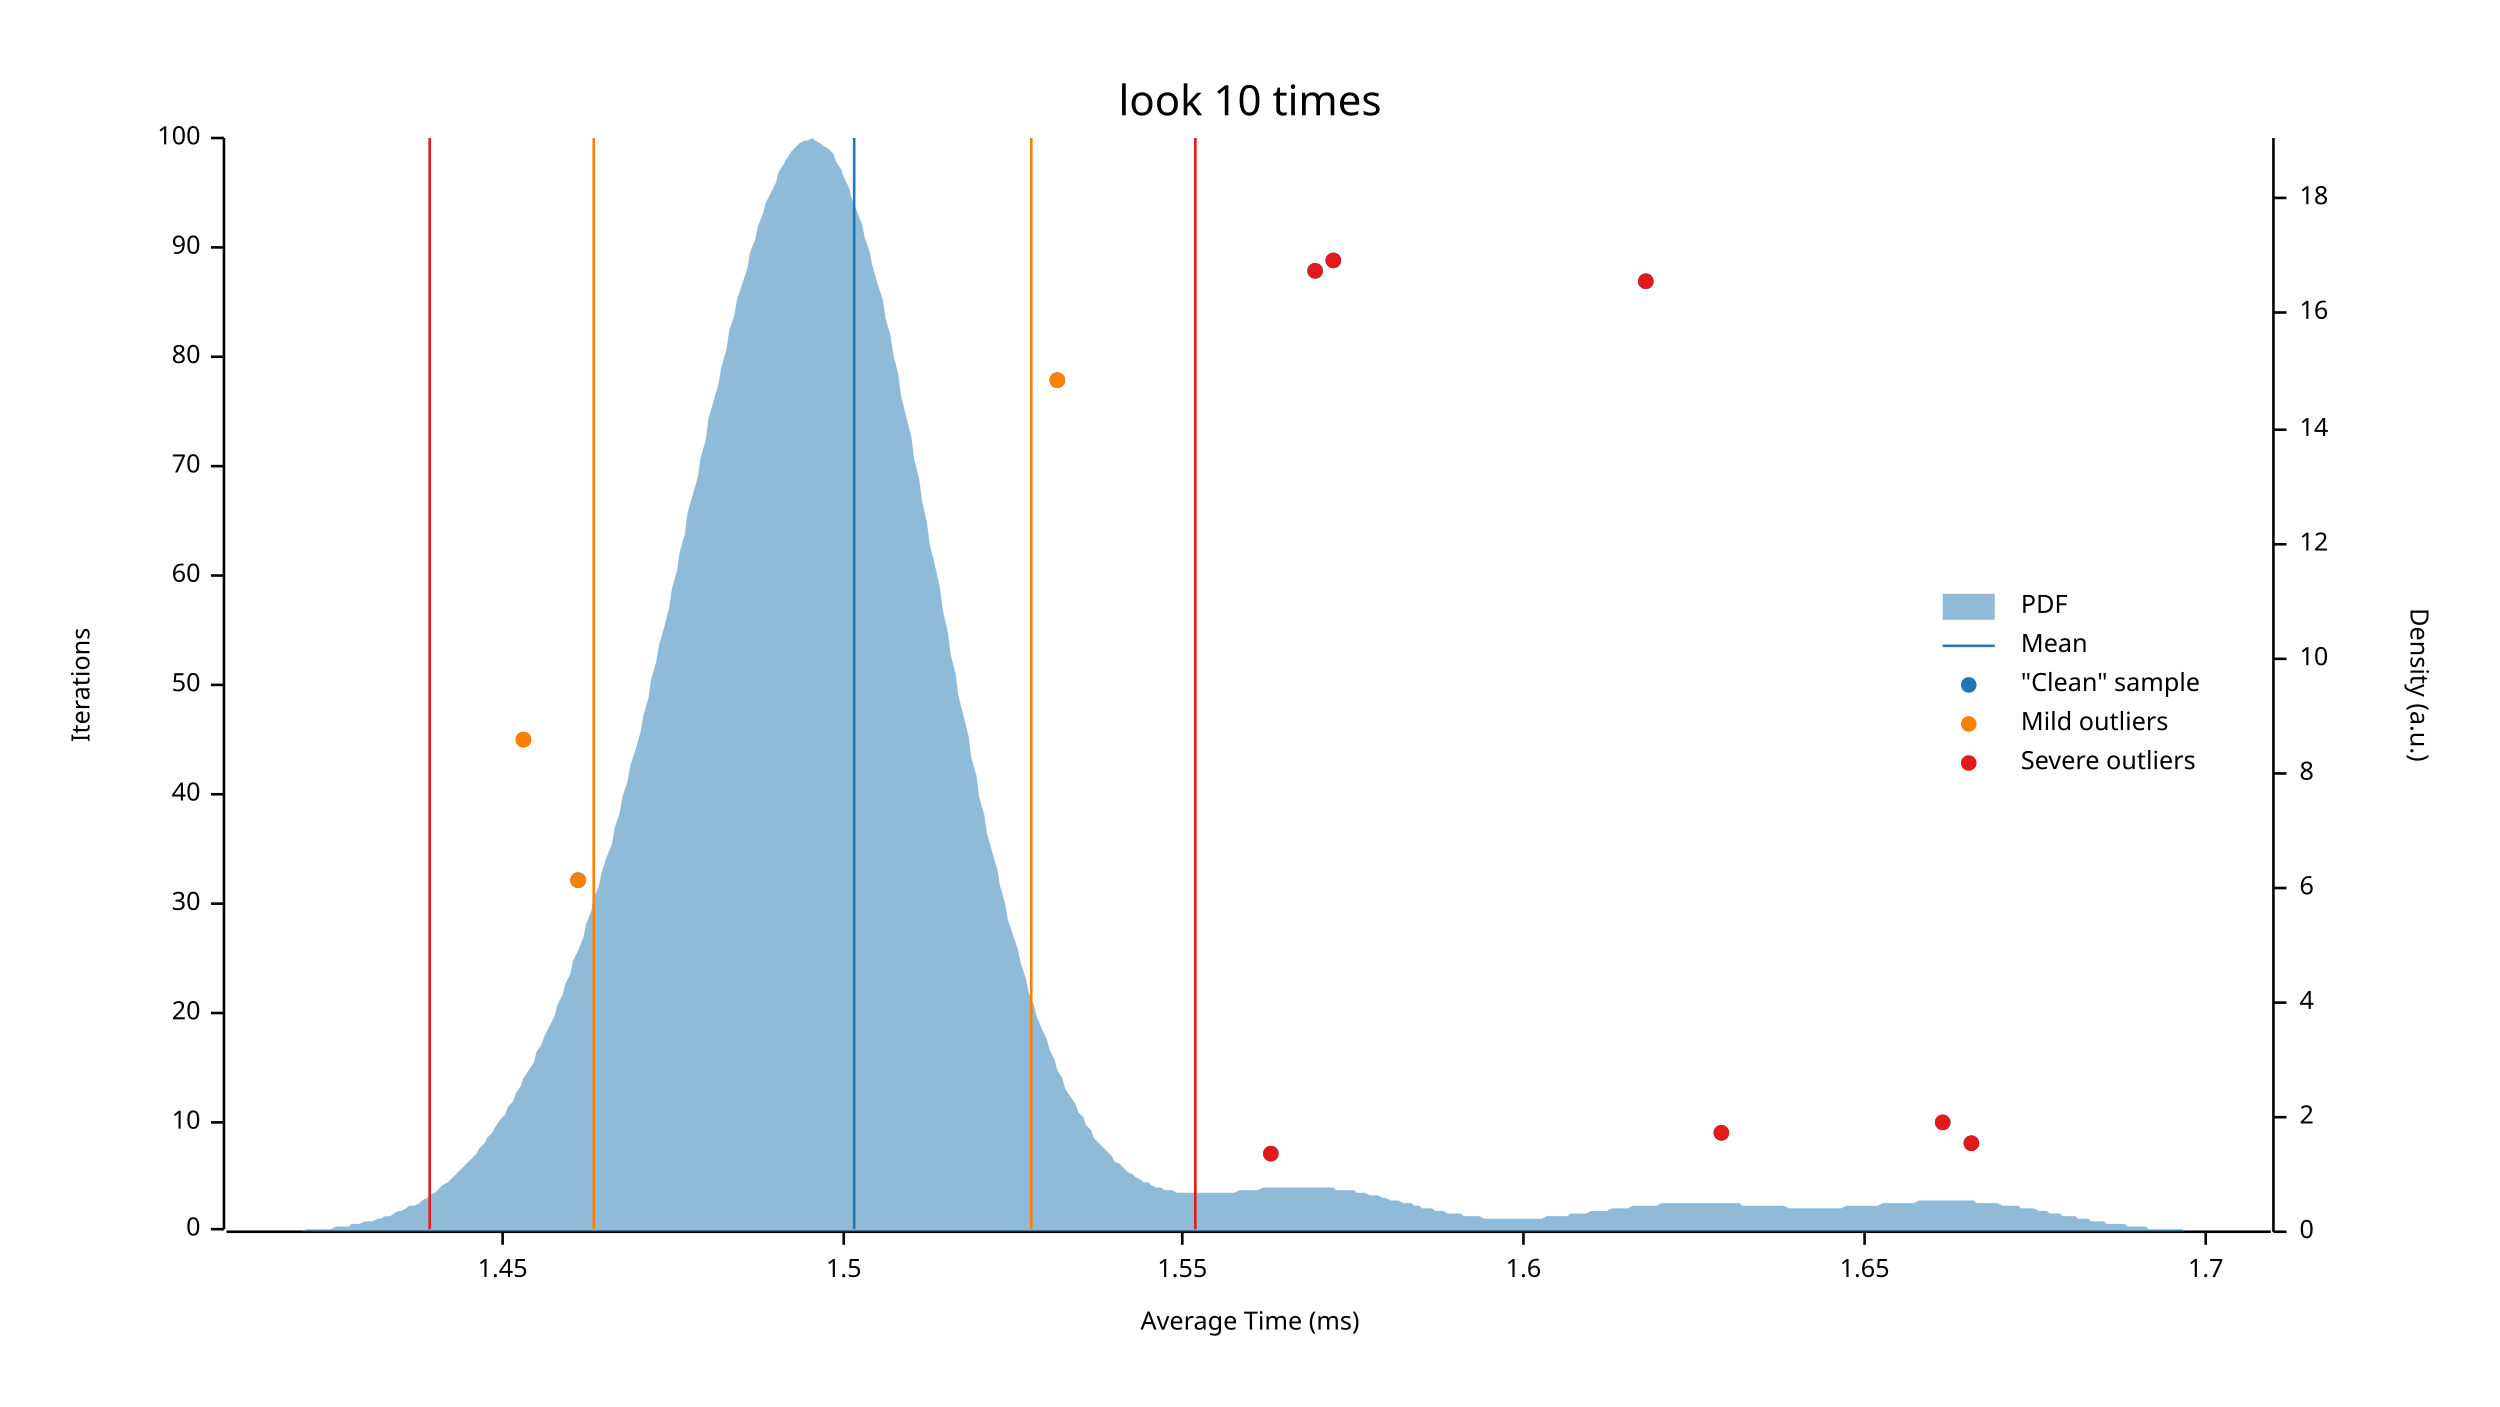
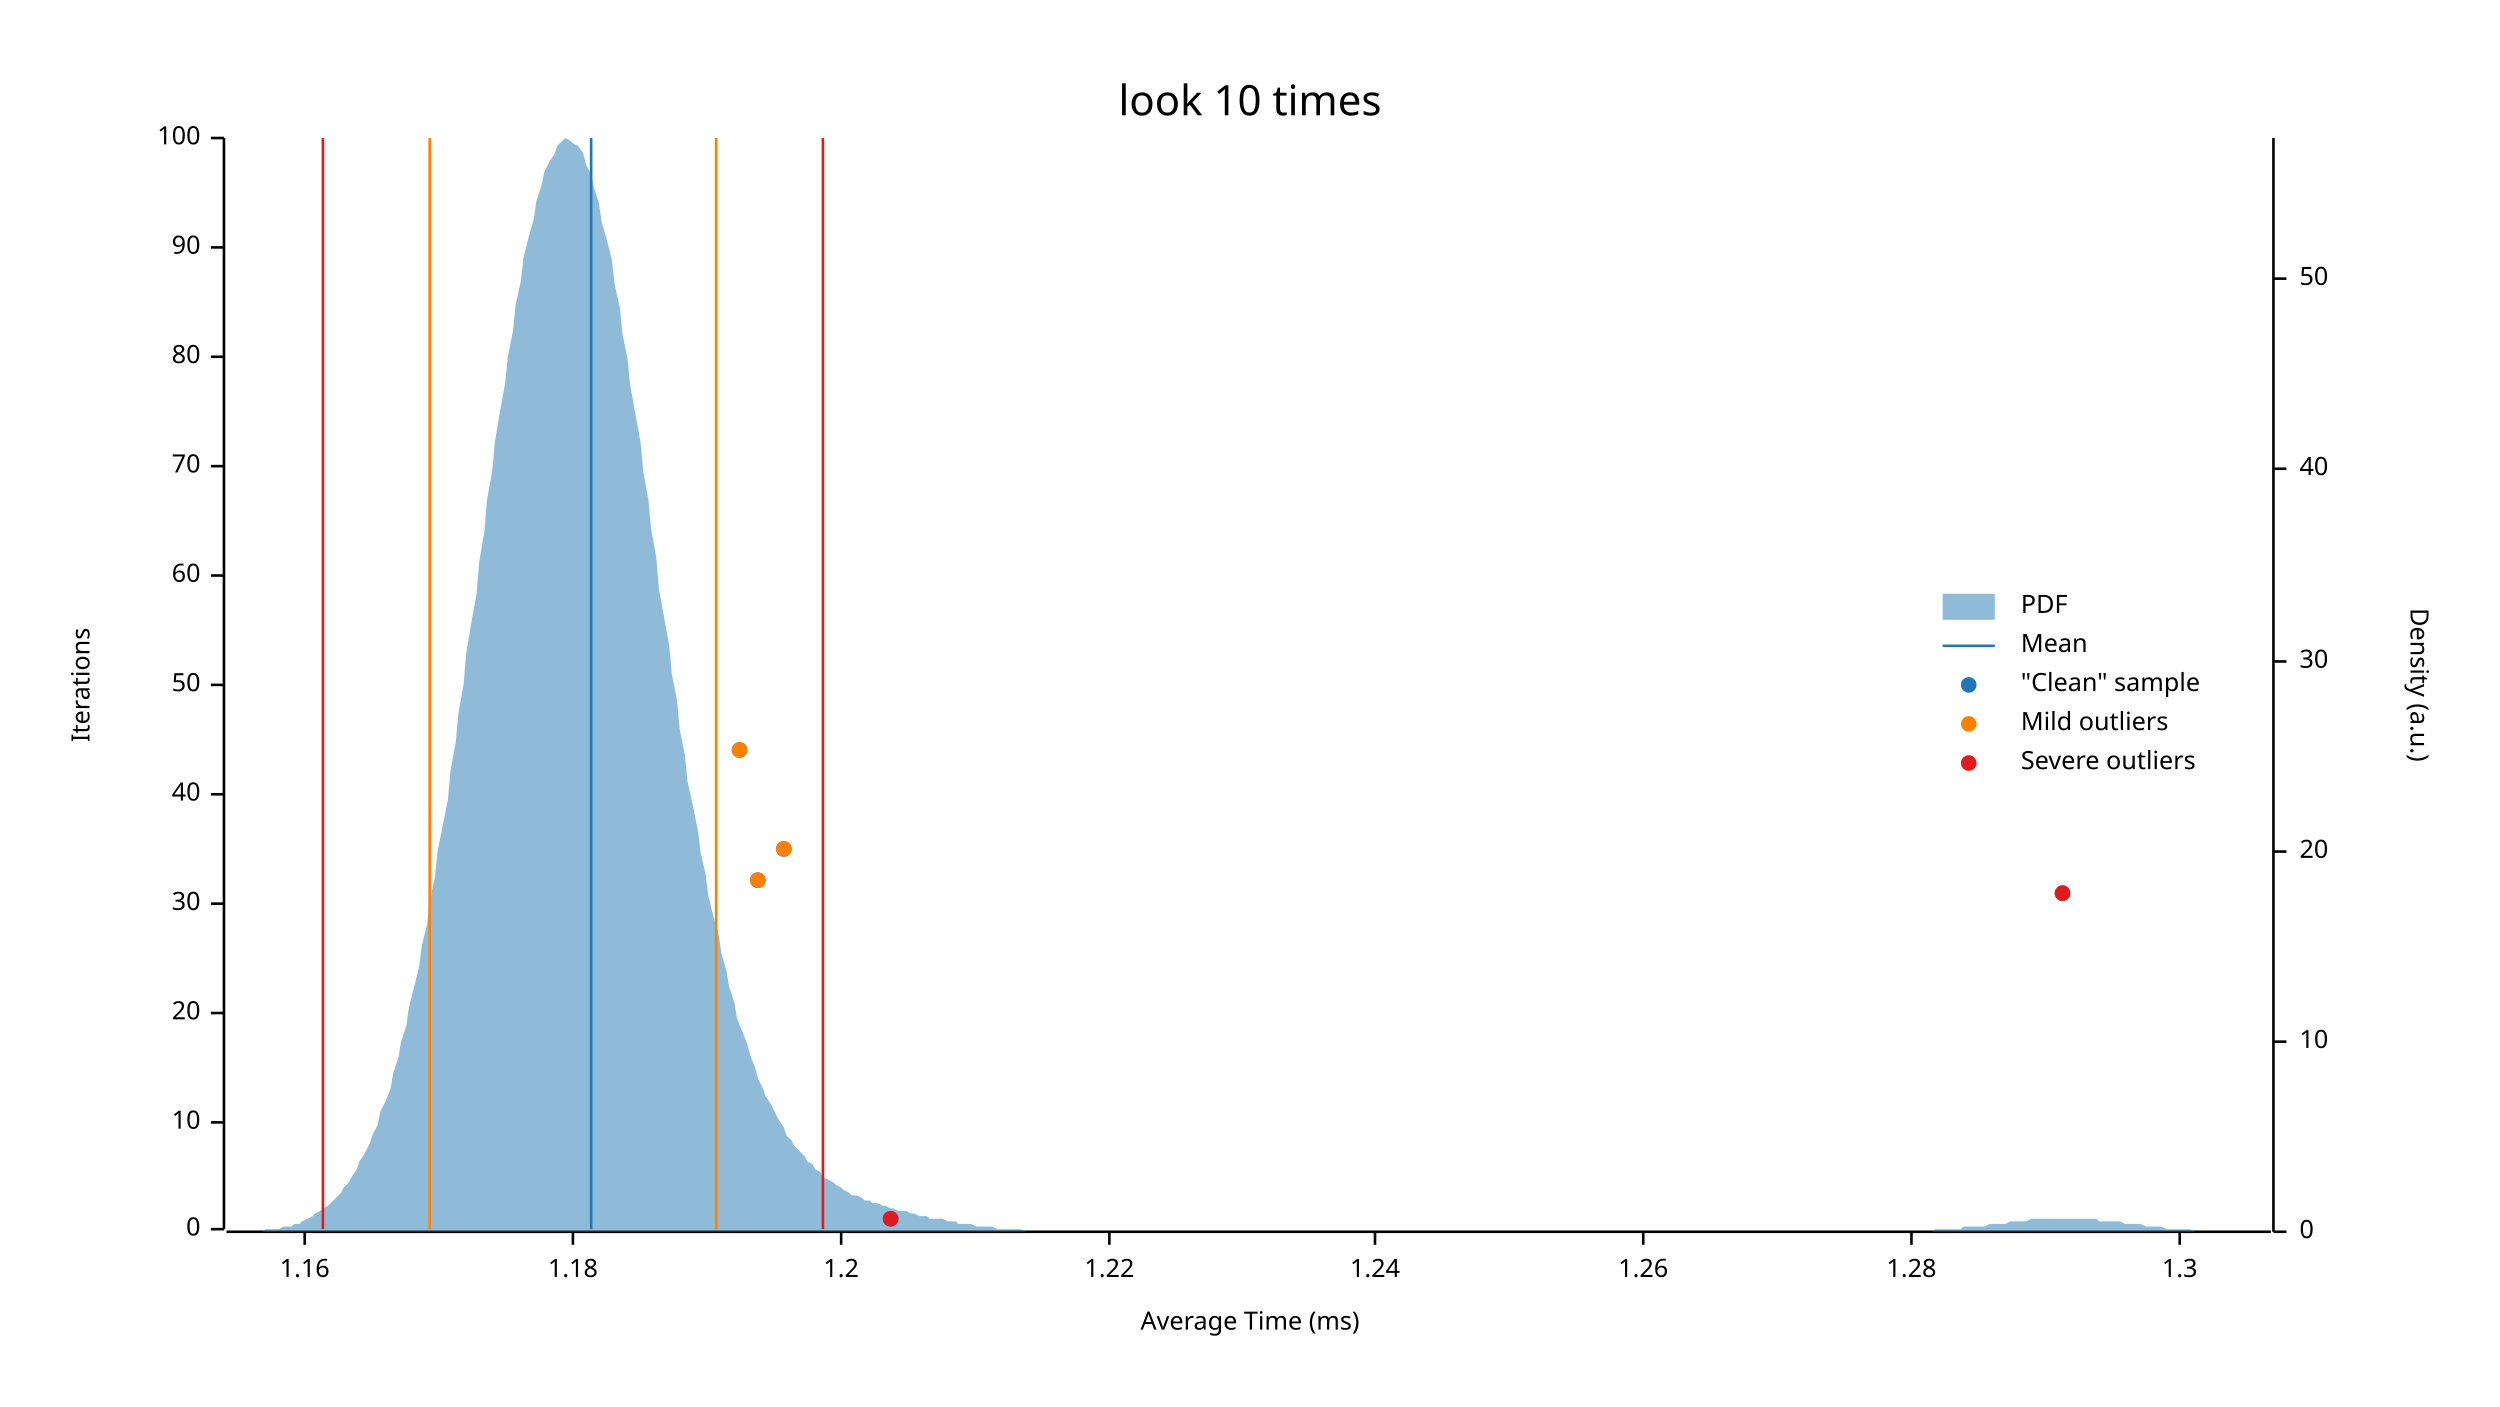
<svg xmlns="http://www.w3.org/2000/svg" width="960" height="540" viewBox="0 0 960 540">
  <text x="480" y="32" dy="0.76em" text-anchor="middle" font-family="sans-serif" font-size="16.129" opacity="1" fill="#000000">
look 10 times
</text>
  <text x="27" y="263" dy="0.76em" text-anchor="middle" font-family="sans-serif" font-size="9.677" opacity="1" fill="#000000" transform="rotate(270, 27, 263)">
Iterations
</text>
  <text x="480" y="513" dy="-0.5ex" text-anchor="middle" font-family="sans-serif" font-size="9.677" opacity="1" fill="#000000">
Average Time (ms)
</text>
  <polyline fill="none" opacity="1" stroke="#000000" stroke-width="1" points="86,53 86,472 " />
  <text x="77" y="472" dy="0.5ex" text-anchor="end" font-family="sans-serif" font-size="9.677" opacity="1" fill="#000000">
0
</text>
  <polyline fill="none" opacity="1" stroke="#000000" stroke-width="1" points="81,472 86,472 " />
  <text x="77" y="431" dy="0.5ex" text-anchor="end" font-family="sans-serif" font-size="9.677" opacity="1" fill="#000000">
10
</text>
  <polyline fill="none" opacity="1" stroke="#000000" stroke-width="1" points="81,431 86,431 " />
  <text x="77" y="389" dy="0.5ex" text-anchor="end" font-family="sans-serif" font-size="9.677" opacity="1" fill="#000000">
20
</text>
  <polyline fill="none" opacity="1" stroke="#000000" stroke-width="1" points="81,389 86,389 " />
  <text x="77" y="347" dy="0.5ex" text-anchor="end" font-family="sans-serif" font-size="9.677" opacity="1" fill="#000000">
30
</text>
  <polyline fill="none" opacity="1" stroke="#000000" stroke-width="1" points="81,347 86,347 " />
  <text x="77" y="305" dy="0.5ex" text-anchor="end" font-family="sans-serif" font-size="9.677" opacity="1" fill="#000000">
40
</text>
  <polyline fill="none" opacity="1" stroke="#000000" stroke-width="1" points="81,305 86,305 " />
  <text x="77" y="263" dy="0.5ex" text-anchor="end" font-family="sans-serif" font-size="9.677" opacity="1" fill="#000000">
50
</text>
  <polyline fill="none" opacity="1" stroke="#000000" stroke-width="1" points="81,263 86,263 " />
  <text x="77" y="221" dy="0.5ex" text-anchor="end" font-family="sans-serif" font-size="9.677" opacity="1" fill="#000000">
60
</text>
  <polyline fill="none" opacity="1" stroke="#000000" stroke-width="1" points="81,221 86,221 " />
  <text x="77" y="179" dy="0.5ex" text-anchor="end" font-family="sans-serif" font-size="9.677" opacity="1" fill="#000000">
70
</text>
  <polyline fill="none" opacity="1" stroke="#000000" stroke-width="1" points="81,179 86,179 " />
  <text x="77" y="137" dy="0.5ex" text-anchor="end" font-family="sans-serif" font-size="9.677" opacity="1" fill="#000000">
80
</text>
  <polyline fill="none" opacity="1" stroke="#000000" stroke-width="1" points="81,137 86,137 " />
  <text x="77" y="95" dy="0.5ex" text-anchor="end" font-family="sans-serif" font-size="9.677" opacity="1" fill="#000000">
90
</text>
  <polyline fill="none" opacity="1" stroke="#000000" stroke-width="1" points="81,95 86,95 " />
  <text x="77" y="53" dy="0.5ex" text-anchor="end" font-family="sans-serif" font-size="9.677" opacity="1" fill="#000000">
100
</text>
  <polyline fill="none" opacity="1" stroke="#000000" stroke-width="1" points="81,53 86,53 " />
  <polyline fill="none" opacity="1" stroke="#000000" stroke-width="1" points="87,473 872,473 " />
-   <text x="193" y="483" dy="0.76em" text-anchor="middle" font-family="sans-serif" font-size="9.677" opacity="1" fill="#000000">
- 1.45
+   <text x="117" y="483" dy="0.76em" text-anchor="middle" font-family="sans-serif" font-size="9.677" opacity="1" fill="#000000">
+ 1.16
</text>
-   <polyline fill="none" opacity="1" stroke="#000000" stroke-width="1" points="193,473 193,478 " />
-   <text x="324" y="483" dy="0.76em" text-anchor="middle" font-family="sans-serif" font-size="9.677" opacity="1" fill="#000000">
- 1.5
+   <polyline fill="none" opacity="1" stroke="#000000" stroke-width="1" points="117,473 117,478 " />
+   <text x="220" y="483" dy="0.76em" text-anchor="middle" font-family="sans-serif" font-size="9.677" opacity="1" fill="#000000">
+ 1.18
</text>
-   <polyline fill="none" opacity="1" stroke="#000000" stroke-width="1" points="324,473 324,478 " />
-   <text x="454" y="483" dy="0.76em" text-anchor="middle" font-family="sans-serif" font-size="9.677" opacity="1" fill="#000000">
- 1.55
+   <polyline fill="none" opacity="1" stroke="#000000" stroke-width="1" points="220,473 220,478 " />
+   <text x="323" y="483" dy="0.76em" text-anchor="middle" font-family="sans-serif" font-size="9.677" opacity="1" fill="#000000">
+ 1.2
</text>
-   <polyline fill="none" opacity="1" stroke="#000000" stroke-width="1" points="454,473 454,478 " />
-   <text x="585" y="483" dy="0.76em" text-anchor="middle" font-family="sans-serif" font-size="9.677" opacity="1" fill="#000000">
- 1.6
+   <polyline fill="none" opacity="1" stroke="#000000" stroke-width="1" points="323,473 323,478 " />
+   <text x="426" y="483" dy="0.76em" text-anchor="middle" font-family="sans-serif" font-size="9.677" opacity="1" fill="#000000">
+ 1.22
</text>
-   <polyline fill="none" opacity="1" stroke="#000000" stroke-width="1" points="585,473 585,478 " />
-   <text x="716" y="483" dy="0.76em" text-anchor="middle" font-family="sans-serif" font-size="9.677" opacity="1" fill="#000000">
- 1.65
+   <polyline fill="none" opacity="1" stroke="#000000" stroke-width="1" points="426,473 426,478 " />
+   <text x="528" y="483" dy="0.76em" text-anchor="middle" font-family="sans-serif" font-size="9.677" opacity="1" fill="#000000">
+ 1.24
</text>
-   <polyline fill="none" opacity="1" stroke="#000000" stroke-width="1" points="716,473 716,478 " />
-   <text x="847" y="483" dy="0.76em" text-anchor="middle" font-family="sans-serif" font-size="9.677" opacity="1" fill="#000000">
- 1.7
+   <polyline fill="none" opacity="1" stroke="#000000" stroke-width="1" points="528,473 528,478 " />
+   <text x="631" y="483" dy="0.76em" text-anchor="middle" font-family="sans-serif" font-size="9.677" opacity="1" fill="#000000">
+ 1.26
</text>
-   <polyline fill="none" opacity="1" stroke="#000000" stroke-width="1" points="847,473 847,478 " />
+   <polyline fill="none" opacity="1" stroke="#000000" stroke-width="1" points="631,473 631,478 " />
+   <text x="734" y="483" dy="0.76em" text-anchor="middle" font-family="sans-serif" font-size="9.677" opacity="1" fill="#000000">
+ 1.28
+ </text>
+   <polyline fill="none" opacity="1" stroke="#000000" stroke-width="1" points="734,473 734,478 " />
+   <text x="837" y="483" dy="0.76em" text-anchor="middle" font-family="sans-serif" font-size="9.677" opacity="1" fill="#000000">
+ 1.3
+ </text>
+   <polyline fill="none" opacity="1" stroke="#000000" stroke-width="1" points="837,473 837,478 " />
  <text x="933" y="263" dy="0.76em" text-anchor="middle" font-family="sans-serif" font-size="9.677" opacity="1" fill="#000000" transform="rotate(90, 933, 263)">
Density (a.u.)
</text>
  <polyline fill="none" opacity="1" stroke="#000000" stroke-width="1" points="873,53 873,473 " />
  <text x="883" y="473" dy="0.5ex" text-anchor="start" font-family="sans-serif" font-size="9.677" opacity="1" fill="#000000">
0
</text>
  <polyline fill="none" opacity="1" stroke="#000000" stroke-width="1" points="873,473 878,473 " />
-   <text x="883" y="429" dy="0.5ex" text-anchor="start" font-family="sans-serif" font-size="9.677" opacity="1" fill="#000000">
- 2
- </text>
-   <polyline fill="none" opacity="1" stroke="#000000" stroke-width="1" points="873,429 878,429 " />
-   <text x="883" y="385" dy="0.5ex" text-anchor="start" font-family="sans-serif" font-size="9.677" opacity="1" fill="#000000">
- 4
- </text>
-   <polyline fill="none" opacity="1" stroke="#000000" stroke-width="1" points="873,385 878,385 " />
-   <text x="883" y="341" dy="0.5ex" text-anchor="start" font-family="sans-serif" font-size="9.677" opacity="1" fill="#000000">
- 6
- </text>
-   <polyline fill="none" opacity="1" stroke="#000000" stroke-width="1" points="873,341 878,341 " />
-   <text x="883" y="297" dy="0.5ex" text-anchor="start" font-family="sans-serif" font-size="9.677" opacity="1" fill="#000000">
- 8
- </text>
-   <polyline fill="none" opacity="1" stroke="#000000" stroke-width="1" points="873,297 878,297 " />
-   <text x="883" y="253" dy="0.5ex" text-anchor="start" font-family="sans-serif" font-size="9.677" opacity="1" fill="#000000">
+   <text x="883" y="400" dy="0.5ex" text-anchor="start" font-family="sans-serif" font-size="9.677" opacity="1" fill="#000000">
10
</text>
-   <polyline fill="none" opacity="1" stroke="#000000" stroke-width="1" points="873,253 878,253 " />
-   <text x="883" y="209" dy="0.5ex" text-anchor="start" font-family="sans-serif" font-size="9.677" opacity="1" fill="#000000">
- 12
+   <polyline fill="none" opacity="1" stroke="#000000" stroke-width="1" points="873,400 878,400 " />
+   <text x="883" y="327" dy="0.5ex" text-anchor="start" font-family="sans-serif" font-size="9.677" opacity="1" fill="#000000">
+ 20
</text>
-   <polyline fill="none" opacity="1" stroke="#000000" stroke-width="1" points="873,209 878,209 " />
-   <text x="883" y="165" dy="0.5ex" text-anchor="start" font-family="sans-serif" font-size="9.677" opacity="1" fill="#000000">
- 14
+   <polyline fill="none" opacity="1" stroke="#000000" stroke-width="1" points="873,327 878,327 " />
+   <text x="883" y="254" dy="0.5ex" text-anchor="start" font-family="sans-serif" font-size="9.677" opacity="1" fill="#000000">
+ 30
</text>
-   <polyline fill="none" opacity="1" stroke="#000000" stroke-width="1" points="873,165 878,165 " />
-   <text x="883" y="120" dy="0.5ex" text-anchor="start" font-family="sans-serif" font-size="9.677" opacity="1" fill="#000000">
- 16
+   <polyline fill="none" opacity="1" stroke="#000000" stroke-width="1" points="873,254 878,254 " />
+   <text x="883" y="180" dy="0.5ex" text-anchor="start" font-family="sans-serif" font-size="9.677" opacity="1" fill="#000000">
+ 40
</text>
-   <polyline fill="none" opacity="1" stroke="#000000" stroke-width="1" points="873,120 878,120 " />
-   <text x="883" y="76" dy="0.5ex" text-anchor="start" font-family="sans-serif" font-size="9.677" opacity="1" fill="#000000">
- 18
+   <polyline fill="none" opacity="1" stroke="#000000" stroke-width="1" points="873,180 878,180 " />
+   <text x="883" y="107" dy="0.5ex" text-anchor="start" font-family="sans-serif" font-size="9.677" opacity="1" fill="#000000">
+ 50
</text>
-   <polyline fill="none" opacity="1" stroke="#000000" stroke-width="1" points="873,76 878,76 " />
-   <polygon opacity="0.5" fill="#1F78B4" points="87,473 88,473 90,473 91,473 93,473 94,473 96,473 98,473 99,473 101,473 102,473 104,473 105,473 107,473 109,473 110,473 112,473 113,473 115,473 116,473 118,472 120,472 121,472 123,472 124,472 126,472 127,472 129,471 131,471 132,471 134,471 135,470 137,470 138,470 140,469 142,469 143,469 145,468 146,468 148,467 150,467 151,466 153,465 154,465 156,464 157,463 159,463 161,462 162,461 164,460 165,459 167,458 168,457 170,455 172,454 173,453 175,451 176,450 178,448 179,447 181,445 183,443 184,441 186,439 187,437 189,435 190,433 192,430 194,428 195,425 197,423 198,420 200,417 201,414 203,411 205,408 206,404 208,401 209,398 211,394 213,390 214,386 216,382 217,378 219,374 220,369 222,365 224,360 225,355 227,350 228,345 230,340 231,335 233,329 235,324 236,318 238,312 239,306 241,300 242,294 244,288 246,281 247,275 249,268 250,261 252,254 253,248 255,241 257,233 258,226 260,219 261,212 263,205 264,197 266,190 268,183 269,176 271,169 272,161 274,154 276,147 277,141 279,134 280,127 282,121 283,115 285,109 287,103 288,97 290,92 291,87 293,82 294,78 296,74 298,70 299,66 301,63 302,61 304,58 305,57 307,55 309,54 310,54 312,53 313,54 315,55 316,56 318,57 320,59 321,62 323,65 324,68 326,72 327,76 329,81 331,86 332,91 334,97 335,102 337,109 339,115 340,122 342,129 343,136 345,144 346,152 348,160 350,168 351,176 353,184 354,192 356,201 357,209 359,217 361,226 362,234 364,243 365,251 367,259 368,267 370,275 372,283 373,291 375,298 376,306 378,313 379,320 381,327 383,334 384,340 386,347 387,353 389,359 391,365 392,370 394,376 395,381 397,386 398,390 400,395 402,399 403,403 405,407 406,411 408,414 409,418 411,421 413,424 414,427 416,429 417,432 419,434 420,437 422,439 424,441 425,442 427,444 428,446 430,447 431,448 433,450 435,451 436,452 438,453 439,454 441,454 442,455 444,456 446,456 447,457 449,457 450,457 452,458 454,458 455,458 457,458 458,458 460,458 461,458 463,458 465,458 466,458 468,458 469,458 471,458 472,458 474,458 476,457 477,457 479,457 480,457 482,457 483,457 485,456 487,456 488,456 490,456 491,456 493,456 494,456 496,456 498,456 499,456 501,456 502,456 504,456 505,456 507,456 509,456 510,456 512,456 513,457 515,457 517,457 518,457 520,457 521,458 523,458 524,458 526,459 528,459 529,459 531,460 532,460 534,461 535,461 537,461 539,462 540,462 542,462 543,463 545,463 546,464 548,464 550,464 551,465 553,465 554,465 556,466 557,466 559,466 561,466 562,467 564,467 565,467 567,467 568,467 570,468 572,468 573,468 575,468 576,468 578,468 580,468 581,468 583,468 584,468 586,468 587,468 589,468 591,468 592,468 594,467 595,467 597,467 598,467 600,467 602,467 603,466 605,466 606,466 608,466 609,466 611,465 613,465 614,465 616,465 617,465 619,464 620,464 622,464 624,464 625,464 627,463 628,463 630,463 632,463 633,463 635,463 636,463 638,462 639,462 641,462 643,462 644,462 646,462 647,462 649,462 650,462 652,462 654,462 655,462 657,462 658,462 660,462 661,462 663,462 665,462 666,462 668,462 669,463 671,463 672,463 674,463 676,463 677,463 679,463 680,463 682,463 683,463 685,463 687,464 688,464 690,464 691,464 693,464 695,464 696,464 698,464 699,464 701,464 702,464 704,464 706,464 707,464 709,463 710,463 712,463 713,463 715,463 717,463 718,463 720,463 721,463 723,462 724,462 726,462 728,462 729,462 731,462 732,462 734,462 735,462 737,461 739,461 740,461 742,461 743,461 745,461 746,461 748,461 750,461 751,461 753,461 754,461 756,461 758,461 759,462 761,462 762,462 764,462 765,462 767,462 769,463 770,463 772,463 773,463 775,463 776,464 778,464 780,464 781,464 783,465 784,465 786,465 787,466 789,466 791,466 792,467 794,467 795,467 797,467 798,468 800,468 802,468 803,469 805,469 806,469 808,469 809,470 811,470 813,470 814,470 816,470 817,471 819,471 821,471 822,471 824,471 825,472 827,472 828,472 830,472 832,472 833,472 835,472 836,472 838,472 839,473 841,473 843,473 844,473 846,473 847,473 849,473 850,473 852,473 854,473 855,473 857,473 858,473 860,473 861,473 863,473 865,473 866,473 868,473 869,473 871,473 873,473 873,473 87,473 " />
-   <polyline fill="none" opacity="1" stroke="#1F78B4" stroke-width="1" points="328,472 328,53 " />
-   <polyline fill="none" opacity="1" stroke="#FF7F00" stroke-width="1" points="228,472 228,53 " />
-   <polyline fill="none" opacity="1" stroke="#FF7F00" stroke-width="1" points="396,472 396,53 " />
-   <polyline fill="none" opacity="1" stroke="#E31A1C" stroke-width="1" points="165,472 165,53 " />
-   <polyline fill="none" opacity="1" stroke="#E31A1C" stroke-width="1" points="459,472 459,53 " />
-   <circle cx="488" cy="443" r="3" opacity="1" fill="#1F78B4" stroke="none" stroke-width="1" />
-   <circle cx="757" cy="439" r="3" opacity="1" fill="#1F78B4" stroke="none" stroke-width="1" />
-   <circle cx="661" cy="435" r="3" opacity="1" fill="#1F78B4" stroke="none" stroke-width="1" />
-   <circle cx="746" cy="431" r="3" opacity="1" fill="#1F78B4" stroke="none" stroke-width="1" />
-   <circle cx="222" cy="338" r="3" opacity="1" fill="#1F78B4" stroke="none" stroke-width="1" />
-   <circle cx="201" cy="284" r="3" opacity="1" fill="#1F78B4" stroke="none" stroke-width="1" />
-   <circle cx="406" cy="146" r="3" opacity="1" fill="#1F78B4" stroke="none" stroke-width="1" />
-   <circle cx="632" cy="108" r="3" opacity="1" fill="#1F78B4" stroke="none" stroke-width="1" />
-   <circle cx="505" cy="104" r="3" opacity="1" fill="#1F78B4" stroke="none" stroke-width="1" />
-   <circle cx="512" cy="100" r="3" opacity="1" fill="#1F78B4" stroke="none" stroke-width="1" />
-   <circle cx="222" cy="338" r="3" opacity="1" fill="#FF7F00" stroke="none" stroke-width="1" />
-   <circle cx="201" cy="284" r="3" opacity="1" fill="#FF7F00" stroke="none" stroke-width="1" />
-   <circle cx="406" cy="146" r="3" opacity="1" fill="#FF7F00" stroke="none" stroke-width="1" />
-   <circle cx="488" cy="443" r="3" opacity="1" fill="#E31A1C" stroke="none" stroke-width="1" />
-   <circle cx="757" cy="439" r="3" opacity="1" fill="#E31A1C" stroke="none" stroke-width="1" />
-   <circle cx="661" cy="435" r="3" opacity="1" fill="#E31A1C" stroke="none" stroke-width="1" />
-   <circle cx="746" cy="431" r="3" opacity="1" fill="#E31A1C" stroke="none" stroke-width="1" />
-   <circle cx="632" cy="108" r="3" opacity="1" fill="#E31A1C" stroke="none" stroke-width="1" />
-   <circle cx="505" cy="104" r="3" opacity="1" fill="#E31A1C" stroke="none" stroke-width="1" />
-   <circle cx="512" cy="100" r="3" opacity="1" fill="#E31A1C" stroke="none" stroke-width="1" />
+   <polyline fill="none" opacity="1" stroke="#000000" stroke-width="1" points="873,107 878,107 " />
+   <polygon opacity="0.5" fill="#1F78B4" points="87,473 88,473 90,473 91,473 93,473 94,473 96,473 98,473 99,473 101,473 102,472 104,472 105,472 107,472 109,471 110,471 112,471 113,470 115,470 116,469 118,468 120,467 121,466 123,465 124,464 126,463 127,462 129,460 131,458 132,456 134,454 135,452 137,449 138,446 140,443 142,439 143,436 145,432 146,427 148,423 150,418 151,412 153,406 154,400 156,394 157,387 159,379 161,371 162,363 164,355 165,346 167,337 168,327 170,317 172,307 173,296 175,285 176,274 178,263 179,251 181,239 183,228 184,216 186,204 187,192 189,181 190,170 192,158 194,147 195,137 197,127 198,117 200,108 201,99 203,91 205,84 206,77 208,71 209,66 211,62 213,59 214,56 216,54 217,53 219,54 220,55 222,56 224,59 225,63 227,67 228,72 230,78 231,85 233,92 235,100 236,109 238,118 239,128 241,138 242,148 244,159 246,170 247,181 249,192 250,203 252,214 253,226 255,237 257,248 258,259 260,269 261,280 263,290 264,300 266,309 268,319 269,327 271,336 272,344 274,352 276,359 277,366 279,373 280,379 282,385 283,391 285,396 287,401 288,405 290,410 291,414 293,418 294,421 296,424 298,428 299,430 301,433 302,436 304,438 305,440 307,442 309,444 310,446 312,447 313,449 315,450 316,452 318,453 320,454 321,455 323,456 324,457 326,458 327,459 329,459 331,460 332,461 334,461 335,462 337,462 339,463 340,463 342,464 343,464 345,465 346,465 348,465 350,466 351,466 353,467 354,467 356,467 357,468 359,468 361,468 362,468 364,469 365,469 367,469 368,470 370,470 372,470 373,470 375,471 376,471 378,471 379,471 381,471 383,472 384,472 386,472 387,472 389,472 391,472 392,472 394,473 395,473 397,473 398,473 400,473 402,473 403,473 405,473 406,473 408,473 409,473 411,473 413,473 414,473 416,473 417,473 419,473 420,473 422,473 424,473 425,473 427,473 428,473 430,473 431,473 433,473 435,473 436,473 438,473 439,473 441,473 442,473 444,473 446,473 447,473 449,473 450,473 452,473 454,473 455,473 457,473 458,473 460,473 461,473 463,473 465,473 466,473 468,473 469,473 471,473 472,473 474,473 476,473 477,473 479,473 480,473 482,473 483,473 485,473 487,473 488,473 490,473 491,473 493,473 494,473 496,473 498,473 499,473 501,473 502,473 504,473 505,473 507,473 509,473 510,473 512,473 513,473 515,473 517,473 518,473 520,473 521,473 523,473 524,473 526,473 528,473 529,473 531,473 532,473 534,473 535,473 537,473 539,473 540,473 542,473 543,473 545,473 546,473 548,473 550,473 551,473 553,473 554,473 556,473 557,473 559,473 561,473 562,473 564,473 565,473 567,473 568,473 570,473 572,473 573,473 575,473 576,473 578,473 580,473 581,473 583,473 584,473 586,473 587,473 589,473 591,473 592,473 594,473 595,473 597,473 598,473 600,473 602,473 603,473 605,473 606,473 608,473 609,473 611,473 613,473 614,473 616,473 617,473 619,473 620,473 622,473 624,473 625,473 627,473 628,473 630,473 632,473 633,473 635,473 636,473 638,473 639,473 641,473 643,473 644,473 646,473 647,473 649,473 650,473 652,473 654,473 655,473 657,473 658,473 660,473 661,473 663,473 665,473 666,473 668,473 669,473 671,473 672,473 674,473 676,473 677,473 679,473 680,473 682,473 683,473 685,473 687,473 688,473 690,473 691,473 693,473 695,473 696,473 698,473 699,473 701,473 702,473 704,473 706,473 707,473 709,473 710,473 712,473 713,473 715,473 717,473 718,473 720,473 721,473 723,473 724,473 726,473 728,473 729,473 731,473 732,473 734,473 735,473 737,473 739,473 740,473 742,473 743,472 745,472 746,472 748,472 750,472 751,472 753,472 754,471 756,471 758,471 759,471 761,471 762,471 764,470 765,470 767,470 769,470 770,470 772,469 773,469 775,469 776,469 778,469 780,468 781,468 783,468 784,468 786,468 787,468 789,468 791,468 792,468 794,468 795,468 797,468 798,468 800,468 802,468 803,468 805,468 806,469 808,469 809,469 811,469 813,469 814,469 816,470 817,470 819,470 821,470 822,470 824,471 825,471 827,471 828,471 830,471 832,472 833,472 835,472 836,472 838,472 839,472 841,472 843,473 844,473 846,473 847,473 849,473 850,473 852,473 854,473 855,473 857,473 858,473 860,473 861,473 863,473 865,473 866,473 868,473 869,473 871,473 873,473 873,473 87,473 " />
+   <polyline fill="none" opacity="1" stroke="#1F78B4" stroke-width="1" points="227,472 227,53 " />
+   <polyline fill="none" opacity="1" stroke="#FF7F00" stroke-width="1" points="165,472 165,53 " />
+   <polyline fill="none" opacity="1" stroke="#FF7F00" stroke-width="1" points="275,472 275,53 " />
+   <polyline fill="none" opacity="1" stroke="#E31A1C" stroke-width="1" points="124,472 124,53 " />
+   <polyline fill="none" opacity="1" stroke="#E31A1C" stroke-width="1" points="316,472 316,53 " />
+   <circle cx="342" cy="468" r="3" opacity="1" fill="#1F78B4" stroke="none" stroke-width="1" />
+   <circle cx="792" cy="343" r="3" opacity="1" fill="#1F78B4" stroke="none" stroke-width="1" />
+   <circle cx="291" cy="338" r="3" opacity="1" fill="#1F78B4" stroke="none" stroke-width="1" />
+   <circle cx="301" cy="326" r="3" opacity="1" fill="#1F78B4" stroke="none" stroke-width="1" />
+   <circle cx="284" cy="288" r="3" opacity="1" fill="#1F78B4" stroke="none" stroke-width="1" />
+   <circle cx="291" cy="338" r="3" opacity="1" fill="#FF7F00" stroke="none" stroke-width="1" />
+   <circle cx="301" cy="326" r="3" opacity="1" fill="#FF7F00" stroke="none" stroke-width="1" />
+   <circle cx="284" cy="288" r="3" opacity="1" fill="#FF7F00" stroke="none" stroke-width="1" />
+   <circle cx="342" cy="468" r="3" opacity="1" fill="#E31A1C" stroke="none" stroke-width="1" />
+   <circle cx="792" cy="343" r="3" opacity="1" fill="#E31A1C" stroke="none" stroke-width="1" />
  <text x="776" y="228" dy="0.76em" text-anchor="start" font-family="sans-serif" font-size="9.677" opacity="1" fill="#000000">
PDF
</text>
  <text x="776" y="243" dy="0.76em" text-anchor="start" font-family="sans-serif" font-size="9.677" opacity="1" fill="#000000">
Mean
</text>
  <text x="776" y="258" dy="0.76em" text-anchor="start" font-family="sans-serif" font-size="9.677" opacity="1" fill="#000000">
"Clean" sample
</text>
  <text x="776" y="273" dy="0.76em" text-anchor="start" font-family="sans-serif" font-size="9.677" opacity="1" fill="#000000">
Mild outliers
</text>
  <text x="776" y="288" dy="0.76em" text-anchor="start" font-family="sans-serif" font-size="9.677" opacity="1" fill="#000000">
Severe outliers
</text>
  <rect x="746" y="228" width="20" height="10" opacity="0.5" fill="#1F78B4" stroke="none" />
  <polyline fill="none" opacity="1" stroke="#1F78B4" stroke-width="1" points="746,248 766,248 " />
  <circle cx="756" cy="263" r="3" opacity="1" fill="#1F78B4" stroke="none" stroke-width="1" />
  <circle cx="756" cy="278" r="3" opacity="1" fill="#FF7F00" stroke="none" stroke-width="1" />
  <circle cx="756" cy="293" r="3" opacity="1" fill="#E31A1C" stroke="none" stroke-width="1" />
</svg>
